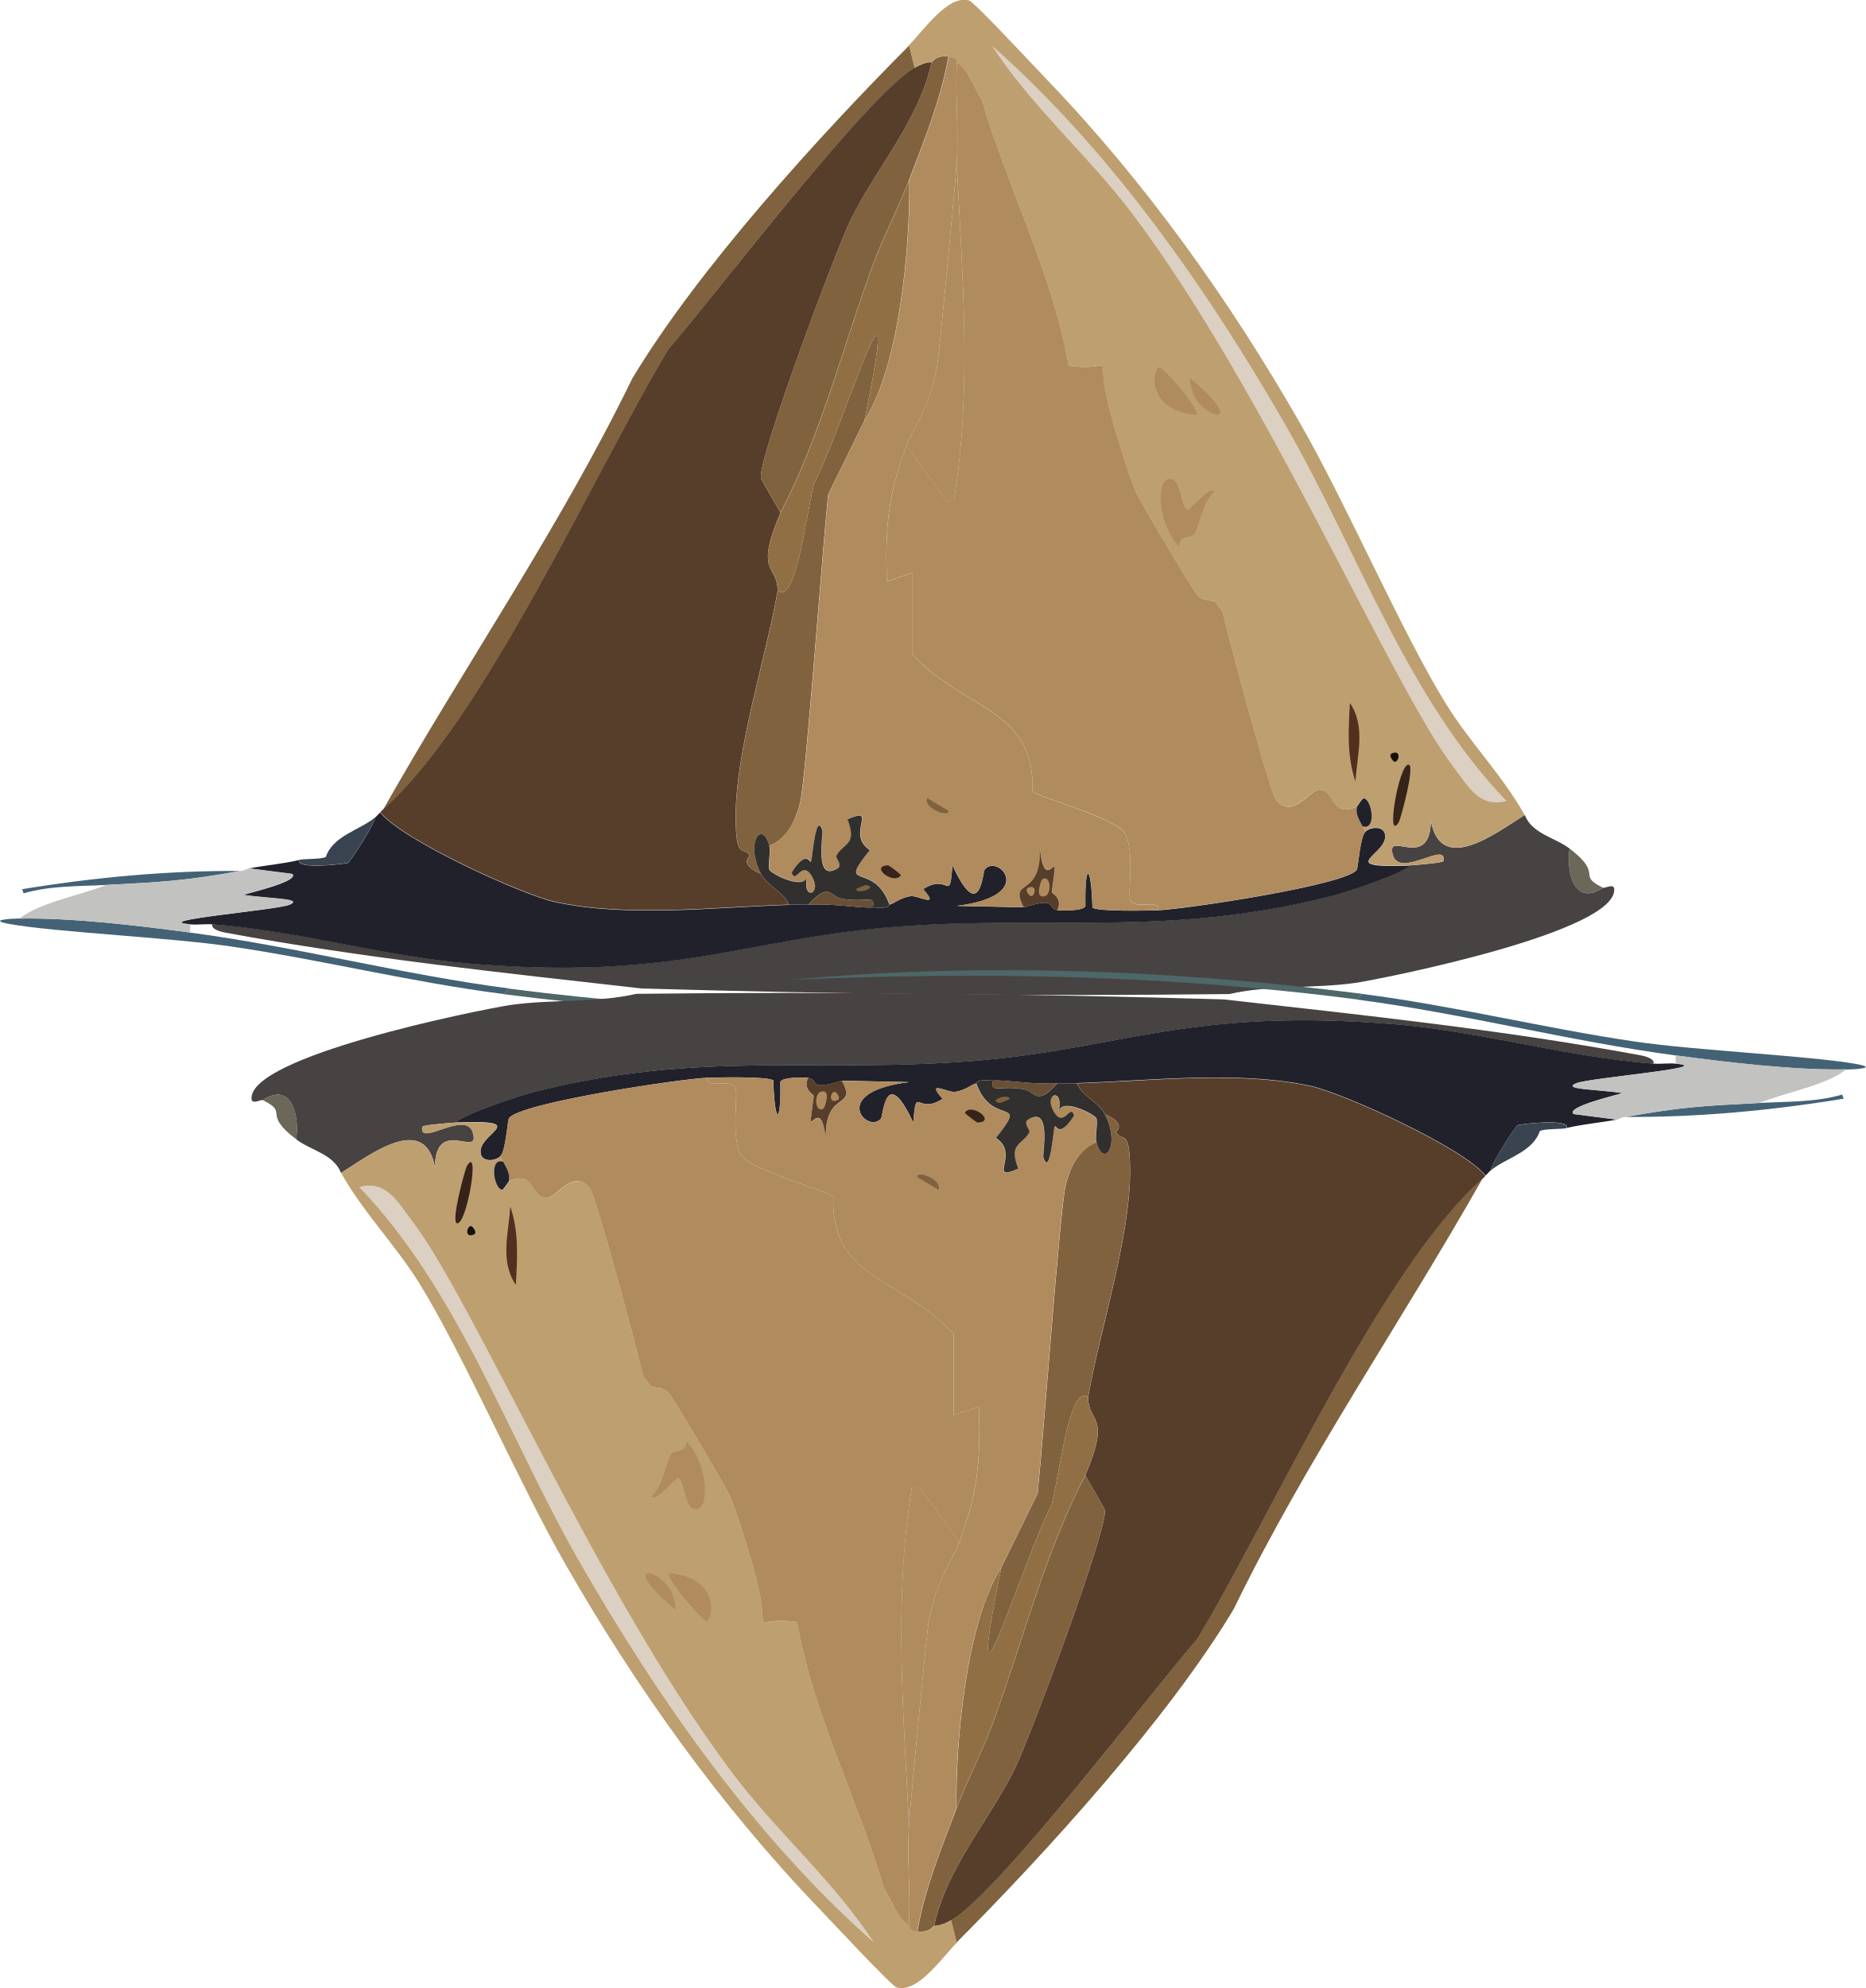
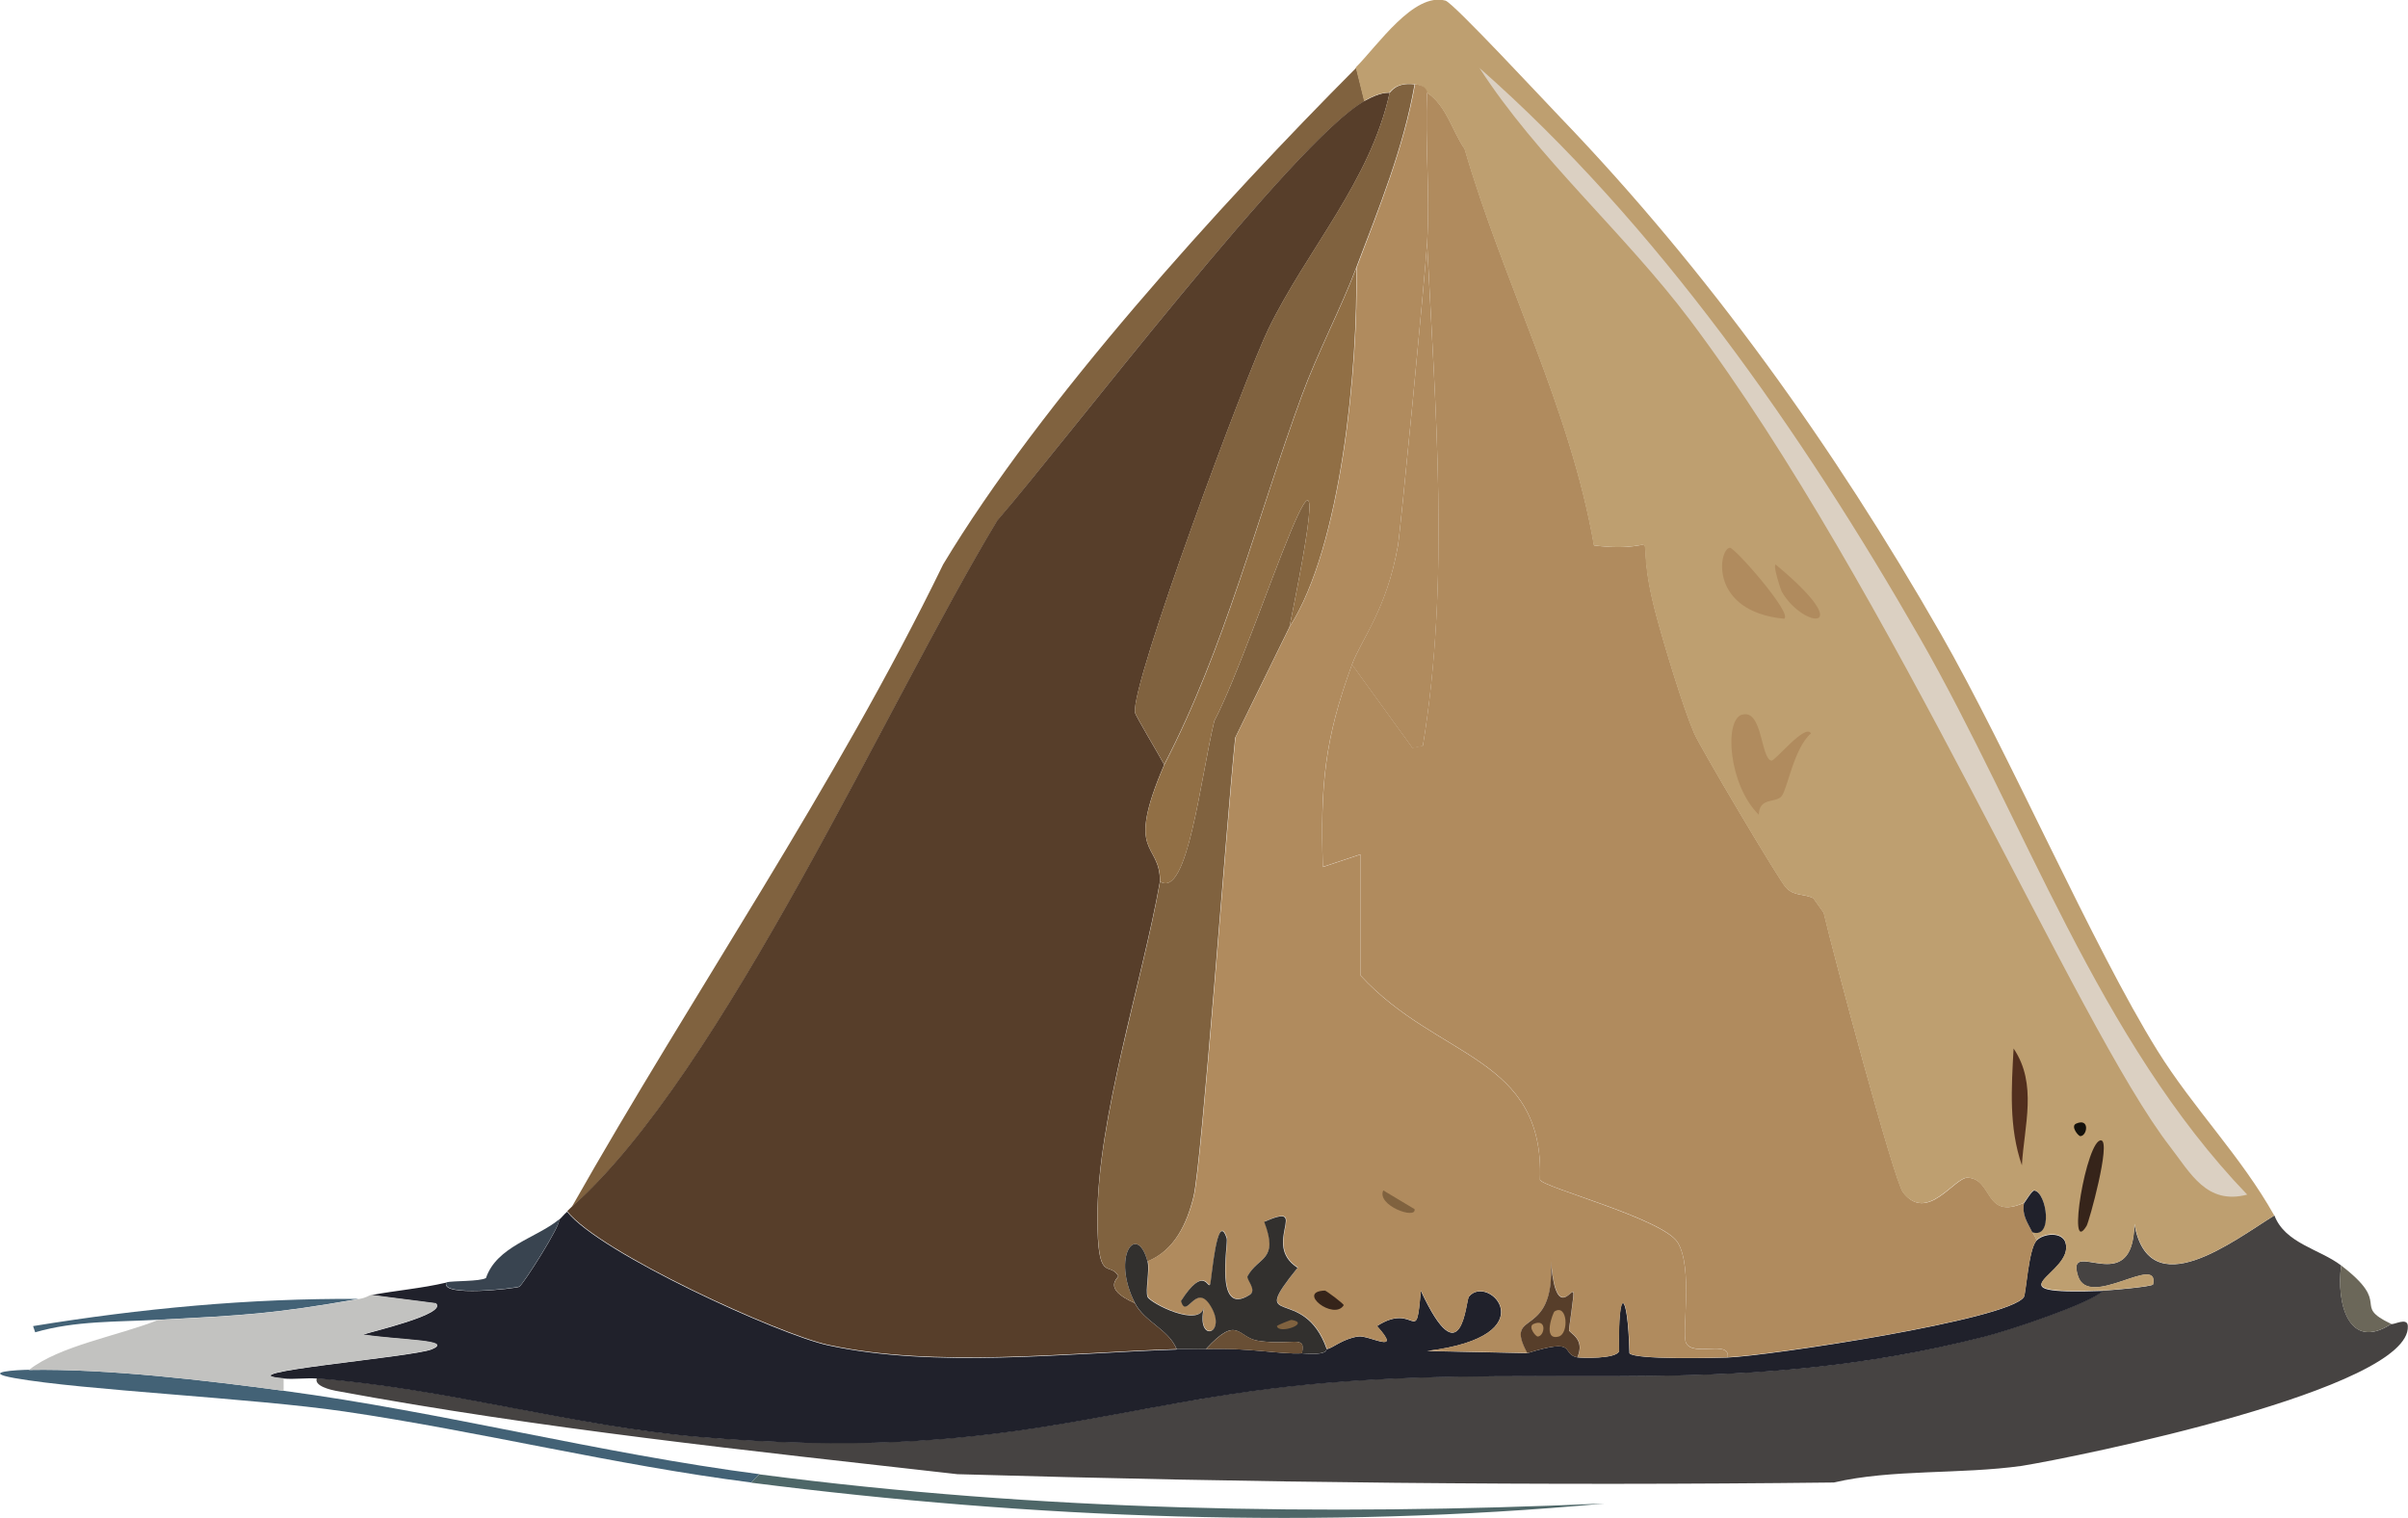
- <svg xmlns="http://www.w3.org/2000/svg" id="Ebene_2" viewBox="0 0 170.83 181.99">
+ <svg xmlns="http://www.w3.org/2000/svg" id="Ebene_2" viewBox="0 0 147.81 93.17">
  <defs>
    <style>.cls-1{fill:#522f1e;}.cls-1,.cls-2,.cls-3,.cls-4,.cls-5,.cls-6,.cls-7,.cls-8,.cls-9,.cls-10,.cls-11,.cls-12,.cls-13,.cls-14,.cls-15,.cls-16,.cls-17,.cls-18{stroke-width:0px;}.cls-2{fill:#4e6768;}.cls-3{fill:#573e2a;}.cls-4{fill:#464342;}.cls-5{fill:#394450;}.cls-6{fill:#36241a;}.cls-7{fill:#436276;}.cls-8{fill:#20212b;}.cls-9{fill:#14110b;}.cls-10{fill:#dbd0c2;}.cls-11{fill:#be9f70;}.cls-12{fill:#b08b5e;}.cls-13{fill:#c2c2c0;}.cls-14{fill:#916f45;}.cls-15{fill:#32302e;}.cls-16{fill:#80623f;}.cls-17{fill:#6b6759;}.cls-18{fill:#694f35;}</style>
  </defs>
  <g id="Ebene_1-2">
    <path class="cls-7" d="M1.78,84.09c4.76-.09,10.85.64,15.63,1.28,9.79,1.31,19.39,3.84,29.21,5.12l-.51.51c-8.39-1.07-16.66-3.14-24.98-4.36-5.68-.83-16.05-1.3-20.24-2.05-2.14-.38.19-.5.9-.51Z" />
    <path class="cls-2" d="M46.1,91.01l.51-.51c17.25,2.25,34.52,2.55,51.88,1.79-17.46,1.61-35.02.93-52.39-1.28Z" />
    <path class="cls-7" d="M22.02,79.73c-5.33.93-6.97,1-12.3,1.28-2.53.14-5.09.05-7.56.77l-.13-.38c6.6-1.08,13.28-1.71,19.98-1.67Z" />
    <path class="cls-16" d="M83.76,6.21c-4.32,2.43-18.27,20.8-22.54,25.75-6.75,11.18-16.82,33.91-26.13,42.14,7.48-13.22,16.15-25.77,22.8-39.45,5.98-9.96,17.04-22.14,25.36-30.49l.51,2.05Z" />
    <path class="cls-3" d="M85.3,5.7c-1.19,5.43-5.05,9.6-7.43,14.47-1.37,2.81-8.46,21.8-8.2,23.57.03.2,1.46,2.57,1.79,3.2-2.43,5.68-.25,4.68-.26,7.17-1.09,6.14-3.84,14.54-3.84,20.62,0,4.15.72,2.65,1.28,3.59.06.1-1.08.75,1.02,1.67.59,1.16,2.05,1.58,2.56,2.82-6.77.22-14.8,1.17-21.39-.26-2.99-.65-13.99-5.65-16.01-8.2.01-.01.08-.1.26-.26,9.31-8.24,19.38-30.96,26.13-42.14,4.28-4.94,18.23-23.32,22.54-25.75,1.06-.59,1.42-.48,1.54-.51Z" />
    <path class="cls-4" d="M139.61,74.61c.66,1.72,2.76,2.05,4.1,3.07-.31,2.27.44,5.3,3.07,3.59.16.07,1-.44,1.02.13.2,3.86-20.28,8.03-23.7,8.58-3.79.53-7.98.19-11.53,1.02-17.94.21-35.86.01-53.8-.51-12.74-1.44-25.55-2.78-38.17-5.12-.26-.05-1.35-.29-1.15-.77,7.87.59,15.85,2.95,23.44,3.59,18.96,1.59,25.2-2.23,38.68-3.33,14.35-1.17,25.19,1,40.22-2.82,1.58-.4,6.45-2.02,7.3-2.82.24,0,3.04-.23,3.07-.38.39-1.93-3.95,1.57-4.61-.51-.8-2.51,3.4,1.54,3.46-3.2.92,5.08,6.1,1.02,8.58-.51Z" />
    <path class="cls-8" d="M72.23,82.81c.58-.02,1.15.02,1.79,0,2.66-.1,4.59.34,5.89.26,1.7.15,1.46-.25,1.54-.26.34-.04.95-.63,1.92-.77.67-.1,2.77,1.16,1.15-.64,2.41-1.56,2.39,1.44,2.69-2.18,2.53,5.46,2.76.62,2.95.38,1.19-1.49,4.91,2.41-2.56,3.33l6.15.13c3.17-.98,2.01.03,3.07.26.21.04,2.4.11,2.56-.38-.08-4.07.54-3.83.64.13.32.4,5.16.29,6.02.26,2.43-.09,17.27-2.31,18.19-3.71.12-.19.29-2.94.77-3.46.43-.46,1.59-.56,1.79.13.56,1.94-4.97,3.21,2.31,2.95-.85.8-5.72,2.42-7.3,2.82-15.03,3.81-25.88,1.65-40.22,2.82-13.49,1.1-19.72,4.92-38.68,3.33-7.6-.64-15.57-2.99-23.44-3.59-.68-.05-1.37.06-2.05,0-3.95-.33,7.89-1.3,9.09-1.79,1.38-.57-1.8-.54-4.23-.9.41-.16,5.24-1.26,4.48-1.92l-3.97-.51c1.53-.29,3.08-.41,4.61-.77-.37.91,4.26.36,4.48.26.23-.11,2.64-3.9,2.43-4.1.15-.12.32-.35.51-.51,2.02,2.55,13.02,7.55,16.01,8.2,6.59,1.43,14.62.48,21.39.26Z" />
    <path class="cls-13" d="M17.41,84.6v.77c-4.78-.64-10.87-1.37-15.63-1.28,1.86-1.48,5.44-2.08,7.94-3.07,5.32-.28,6.97-.35,12.3-1.28.52-.09.6-.22.77-.26l3.97.51c.75.66-4.07,1.76-4.48,1.92,2.43.36,5.61.32,4.23.9-1.2.5-13.05,1.47-9.09,1.79Z" />
    <path class="cls-5" d="M34.31,74.87c.2.2-2.21,3.99-2.43,4.1-.22.11-4.86.66-4.48-.26.44-.1,2.03-.04,2.43-.26.66-1.94,3.06-2.44,4.48-3.59Z" />
    <path class="cls-17" d="M146.78,81.27c-2.64,1.71-3.39-1.32-3.07-3.59,3.2,2.45.58,2.39,3.07,3.59Z" />
    <path class="cls-12" d="M124.24,73.84c-.13.73.21,1.2.51,1.79.09.18.22.32.26.51-.48.52-.64,3.27-.77,3.46-.92,1.41-15.76,3.62-18.19,3.71.16-1.1-2.16.01-2.56-.9-.27-.61.45-4.6-.51-6.15-.9-1.46-8.21-3.36-8.45-3.84.28-7.61-6.28-7.39-11.02-12.55v-7.43l-2.31.77c-.15-5,.11-7.83,1.79-12.43l3.71,5.12.64-.13c1.67-10.16.76-20.61.26-30.87.19-3.05-.14-6.17,0-9.22,1.21.82,1.53,2.34,2.31,3.46,2.38,8.18,6.49,15.93,7.94,24.34,4.89.62,2.13-2.01,3.84,4.36.48,1.78,1.63,5.6,2.31,7.17.38.88,5.25,9.09,5.64,9.48.53.54,1.02.34,1.67.64l.64.9c.56,2.42,4.32,16.46,4.87,17.16,1.49,1.92,3.15-.93,3.97-.9,1.56.07,1.01,2.63,3.46,1.54Z" />
    <path class="cls-16" d="M86.83,5.18c-.68,3.9-2.19,7.58-3.59,11.27-.93,2.46-2.37,5.2-3.33,7.81-2.78,7.58-4.71,15.47-8.45,22.67-.34-.64-1.76-3-1.79-3.2-.26-1.77,6.82-20.76,8.2-23.57,2.38-4.88,6.24-9.05,7.43-14.47.08-.02.36-.66,1.54-.51Z" />
    <path class="cls-11" d="M95.8,7.23c9.1,9.47,16.79,20.25,23.31,31.64,4.23,7.39,9.36,19.25,13.32,25.62,2.2,3.54,5.13,6.48,7.17,10.12-2.48,1.53-7.66,5.59-8.58.51-.06,4.74-4.26.7-3.46,3.2.66,2.08,5-1.42,4.61.51-.03.15-2.84.38-3.07.38-7.27.26-1.74-1.01-2.31-2.95-.2-.69-1.37-.59-1.79-.13-.04-.19-.17-.34-.26-.51,1.3.43.88-2.43.13-2.56-.15-.03-.59.75-.64.77-2.45,1.1-1.9-1.47-3.46-1.54-.82-.03-2.48,2.81-3.97.9-.55-.7-4.3-14.75-4.87-17.16l-.64-.9c-.64-.3-1.13-.1-1.67-.64-.39-.39-5.26-8.6-5.64-9.48-.68-1.57-1.83-5.4-2.31-7.17-1.71-6.36,1.04-3.74-3.84-4.36-1.45-8.41-5.56-16.16-7.94-24.34-.77-1.12-1.1-2.64-2.31-3.46-.08-.05,0-.42-.77-.51-1.18-.14-1.46.49-1.54.51-.12.04-.48-.08-1.54.51l-.51-2.05c1.34-1.34,3.56-4.64,5.51-4.1.48.13,6.16,6.25,7.05,7.17Z" />
    <path class="cls-10" d="M90.8,4.16c10.88,9.56,19.85,22.44,27.03,34.97,6.5,11.36,10.98,24.69,20.11,34.2-2.49.65-3.48-1.32-4.74-2.95-5.75-7.42-17.08-34.26-29.46-50.73-4.02-5.34-9.38-9.97-12.94-15.5Z" />
    <path class="cls-12" d="M106.94,43.87c1.25-.36,1.13,2.68,1.79,2.82.22.05,2.09-2.31,2.43-1.67-1.04.9-1.44,3.39-1.79,3.84-.36.46-1.38.05-1.41,1.15-1.84-1.8-2.16-5.82-1.02-6.15Z" />
    <path class="cls-12" d="M106.18,33.62c.28-.04,3.92,4.1,3.33,4.36-4.61-.45-4.03-4.26-3.33-4.36Z" />
    <path class="cls-1" d="M123.6,64.36c1.48,2.19.65,4.73.51,7.17-.81-2.33-.64-4.76-.51-7.17Z" />
    <path class="cls-6" d="M128.98,70c.61.09-.75,5.01-.9,5.25-1.24,2.03,0-5.38.9-5.25Z" />
    <path class="cls-12" d="M108.99,34.65c5.14,4.26,1.69,3.96.38,1.67-.06-.1-.55-1.59-.38-1.67Z" />
    <path class="cls-8" d="M124.75,75.64c-.3-.6-.65-1.07-.51-1.79.05-.02.49-.8.64-.77.75.13,1.17,2.99-.13,2.56Z" />
    <path class="cls-9" d="M127.44,68.97c.85-.37.69.75.26.77-.13,0-.62-.61-.26-.77Z" />
    <path class="cls-16" d="M79.15,38.49l-3.33,6.79c-.55,5.34-2.05,26.08-2.56,28.18-.4,1.63-1.15,3.29-2.82,3.97-.65-2.43-2.25-.34-.77,2.56-2.11-.92-.96-1.56-1.02-1.67-.56-.94-1.28.56-1.28-3.59,0-6.08,2.76-14.48,3.84-20.62,1.69,1.09,2.48-6.36,3.33-9.86,2.59-4.9,8.35-24.1,4.61-5.76Z" />
    <path class="cls-14" d="M79.15,38.49c3.74-18.34-2.02.86-4.61,5.76-.85,3.5-1.64,10.96-3.33,9.86,0-2.5-2.18-1.49.26-7.17,3.75-7.21,5.67-15.1,8.45-22.67.96-2.62,2.4-5.35,3.33-7.81.1,6.02-.9,17.05-4.1,22.03Z" />
    <path class="cls-12" d="M82.99,40.79c.56-1.54,2.12-3.35,2.82-7.3.16-.92,1.66-16.52,1.79-18.57.5,10.26,1.42,20.72-.26,30.87l-.64.13-3.71-5.12Z" />
    <path class="cls-12" d="M87.6,5.7c-.14,3.06.19,6.17,0,9.22-.13,2.06-1.63,17.65-1.79,18.57-.69,3.95-2.25,5.76-2.82,7.3-1.69,4.6-1.95,7.43-1.79,12.43l2.31-.77v7.43c4.74,5.16,11.3,4.94,11.02,12.55.25.48,7.55,2.39,8.45,3.84.96,1.55.24,5.54.51,6.15.4.91,2.72-.21,2.56.9-.86.03-5.7.15-6.02-.26-.1-3.96-.72-4.19-.64-.13-.16.5-2.35.43-2.56.38.51-1.14-.49-1.47-.51-1.67-.01-.12.32-2.14.26-2.31-.11-.3-1.16,1.92-1.41-2.43.53,5.59-2.97,3.27-1.41,6.15l-6.15-.13c7.47-.92,3.75-4.82,2.56-3.33-.19.24-.42,5.08-2.95-.38-.3,3.62-.28.62-2.69,2.18,1.61,1.8-.48.55-1.15.64-.97.14-1.58.73-1.92.77-1.44-4.09-4.94-1.1-1.79-5-2.26-1.44.86-4.1-2.05-2.82.9,2.39-.34,2.1-1.02,3.33-.11.2.59.85.13,1.15-2.2,1.41-1.31-3.15-1.41-3.46-.61-1.88-.95,2.65-1.02,2.82-.15.33-.34-1.24-1.79,1.02.36,1.18.9-1.15,1.79.26,1.13,1.78-.91,2.4-.38.13-.29,1.28-3.3-.26-3.46-.64-.15-.36.14-1.65,0-2.18,1.66-.68,2.42-2.34,2.82-3.97.51-2.1,2.01-22.84,2.56-28.18l3.33-6.79c3.2-4.99,4.2-16.01,4.1-22.03,1.4-3.7,2.9-7.37,3.59-11.27.77.09.69.46.77.51Z" />
    <path class="cls-6" d="M81.33,79.22c.07,0,1.19.83,1.15.9-.6.96-2.94-.85-1.15-.9Z" />
    <path class="cls-16" d="M84.91,73.07l1.92,1.15c.13.67-2.35-.23-1.92-1.15Z" />
    <path class="cls-15" d="M81.45,82.81c-.08,0,.16.4-1.54.26.28-1.19-.6-.45-2.69-.77-1.28-.2-1.22-1.64-3.2.51-.64.02-1.22-.02-1.79,0-.52-1.24-1.97-1.66-2.56-2.82-1.48-2.9.12-4.99.77-2.56.14.53-.15,1.81,0,2.18.16.38,3.17,1.92,3.46.64-.52,2.27,1.51,1.65.38-.13-.89-1.4-1.44.92-1.79-.26,1.45-2.26,1.64-.69,1.79-1.02.08-.16.42-4.69,1.02-2.82.1.31-.79,4.87,1.41,3.46.47-.3-.24-.96-.13-1.15.68-1.23,1.93-.94,1.02-3.33,2.91-1.28-.22,1.37,2.05,2.82-3.14,3.89.36.91,1.79,5Z" />
    <path class="cls-18" d="M79.92,83.07c-1.3.08-3.24-.35-5.89-.26,1.98-2.15,1.93-.71,3.2-.51,2.09.32,2.97-.42,2.69.77Z" />
    <path class="cls-16" d="M79.28,81.02c1.21.2-.8.91-.9.38,0-.05.85-.39.9-.38Z" />
    <path class="cls-3" d="M96.82,83.32c-1.07-.22.1-1.24-3.07-.26-1.56-2.88,1.94-.56,1.41-6.15.25,4.36,1.3,2.13,1.41,2.43.06.17-.27,2.19-.26,2.31.02.19,1.02.53.51,1.67Z" />
    <path class="cls-12" d="M95.42,80.5c.8-.5.9,1.36.26,1.54-1.02.28-.35-1.48-.26-1.54Z" />
    <path class="cls-12" d="M94.13,81.27c.85-.37.69.75.26.77-.13,0-.62-.61-.26-.77Z" />
-     <path class="cls-7" d="M169.05,97.9c-4.76.09-10.85-.64-15.63-1.28-9.79-1.31-19.39-3.84-29.21-5.12l.51-.51c8.39,1.07,16.66,3.14,24.98,4.36,5.68.83,16.05,1.3,20.24,2.05,2.14.38-.19.5-.9.51Z" />
-     <path class="cls-2" d="M124.73,90.98l-.51.51c-17.25-2.25-34.52-2.55-51.88-1.79,17.46-1.61,35.02-.93,52.39,1.28Z" />
-     <path class="cls-7" d="M148.81,102.25c5.33-.93,6.97-1,12.3-1.28,2.53-.14,5.09-.05,7.56-.77l.13.38c-6.6,1.08-13.28,1.71-19.98,1.67Z" />
-     <path class="cls-16" d="M87.07,175.78c4.32-2.43,18.27-20.8,22.54-25.75,6.75-11.18,16.82-33.91,26.13-42.14-7.48,13.22-16.15,25.77-22.8,39.45-5.98,9.96-17.04,22.14-25.36,30.49l-.51-2.05Z" />
-     <path class="cls-3" d="M85.53,176.29c1.19-5.43,5.05-9.6,7.43-14.47,1.37-2.81,8.46-21.8,8.2-23.57-.03-.2-1.46-2.57-1.79-3.2,2.43-5.68.25-4.68.26-7.17,1.09-6.14,3.84-14.54,3.84-20.62,0-4.15-.72-2.65-1.28-3.59-.06-.1,1.08-.75-1.02-1.67-.59-1.16-2.05-1.58-2.56-2.82,6.77-.22,14.8-1.17,21.39.26,2.99.65,13.99,5.65,16.01,8.2-.01.01-.08.1-.26.26-9.31,8.24-19.38,30.96-26.13,42.14-4.28,4.94-18.23,23.32-22.54,25.75-1.06.59-1.42.48-1.54.51Z" />
-     <path class="cls-4" d="M31.22,107.37c-.66-1.72-2.76-2.05-4.1-3.07.31-2.27-.44-5.3-3.07-3.59-.16-.07-1,.44-1.02-.13-.2-3.86,20.28-8.03,23.7-8.58,3.79-.53,7.98-.19,11.53-1.02,17.94-.21,35.86-.01,53.8.51,12.74,1.44,25.55,2.78,38.17,5.12.26.05,1.35.29,1.15.77-7.87-.59-15.85-2.95-23.44-3.59-18.96-1.59-25.2,2.23-38.68,3.33-14.35,1.17-25.19-1-40.22,2.82-1.58.4-6.45,2.02-7.3,2.82-.24,0-3.04.23-3.07.38-.39,1.93,3.95-1.57,4.61.51.8,2.51-3.4-1.54-3.46,3.2-.92-5.08-6.1-1.02-8.58.51Z" />
-     <path class="cls-8" d="M98.6,99.18c-.58.02-1.15-.02-1.79,0-2.66.1-4.59-.34-5.89-.26-1.7-.15-1.46.25-1.54.26-.34.04-.95.63-1.92.77-.67.1-2.77-1.16-1.15.64-2.41,1.56-2.39-1.44-2.69,2.18-2.53-5.46-2.76-.62-2.95-.38-1.19,1.49-4.91-2.41,2.56-3.33q-3.07-.06-6.15-.13c-3.17.98-2.01-.03-3.07-.26-.21-.04-2.4-.11-2.56.38.08,4.07-.54,3.83-.64-.13-.32-.4-5.16-.29-6.02-.26-2.43.09-17.27,2.31-18.19,3.71-.12.19-.29,2.94-.77,3.46-.43.46-1.59.56-1.79-.13-.56-1.94,4.97-3.21-2.31-2.95.85-.8,5.72-2.42,7.3-2.82,15.03-3.81,25.88-1.65,40.22-2.82,13.49-1.1,19.72-4.92,38.68-3.33,7.6.64,15.57,2.99,23.44,3.59.68.05,1.37-.06,2.05,0,3.95.33-7.89,1.3-9.09,1.79-1.38.57,1.8.54,4.23.9-.41.16-5.24,1.26-4.48,1.92l3.97.51c-1.53.29-3.08.41-4.61.77.37-.91-4.26-.36-4.48-.26-.23.11-2.64,3.9-2.43,4.1-.15.12-.32.35-.51.51-2.02-2.55-13.02-7.55-16.01-8.2-6.59-1.43-14.62-.48-21.39-.26Z" />
-     <path class="cls-13" d="M153.42,97.38v-.77c4.78.64,10.87,1.37,15.63,1.28-1.86,1.48-5.44,2.08-7.94,3.07-5.32.28-6.97.35-12.3,1.28-.52.09-.6.22-.77.26l-3.97-.51c-.75-.66,4.07-1.76,4.48-1.92-2.43-.36-5.61-.32-4.23-.9,1.2-.5,13.05-1.47,9.09-1.79Z" />
-     <path class="cls-5" d="M136.51,107.12c-.2-.2,2.21-3.99,2.43-4.1.22-.11,4.86-.66,4.48.26-.44.1-2.03.04-2.43.26-.66,1.94-3.06,2.44-4.48,3.59Z" />
-     <path class="cls-17" d="M24.05,100.71c2.64-1.71,3.39,1.32,3.07,3.59-3.2-2.45-.58-2.39-3.07-3.59Z" />
-     <path class="cls-12" d="M46.59,108.14c.13-.73-.21-1.2-.51-1.79-.09-.18-.22-.32-.26-.51.48-.52.64-3.27.77-3.46.92-1.41,15.76-3.62,18.19-3.71-.16,1.1,2.16-.01,2.56.9.27.61-.45,4.6.51,6.15.9,1.46,8.21,3.36,8.45,3.84-.28,7.61,6.28,7.39,11.02,12.55v7.43q1.15-.38,2.31-.77c.15,5-.11,7.83-1.79,12.43l-3.71-5.12-.64.13c-1.67,10.16-.76,20.61-.26,30.87-.19,3.05.14,6.17,0,9.22-1.21-.82-1.53-2.34-2.31-3.46-2.38-8.18-6.49-15.93-7.94-24.34-4.89-.62-2.13,2.01-3.84-4.36-.48-1.78-1.63-5.6-2.31-7.17-.38-.88-5.25-9.09-5.64-9.48-.53-.54-1.02-.34-1.67-.64l-.64-.9c-.56-2.42-4.32-16.46-4.87-17.16-1.49-1.92-3.15.93-3.97.9-1.56-.07-1.01-2.63-3.46-1.54Z" />
-     <path class="cls-16" d="M84,176.8c.68-3.9,2.19-7.58,3.59-11.27.93-2.46,2.37-5.2,3.33-7.81,2.78-7.58,4.71-15.47,8.45-22.67.34.64,1.76,3,1.79,3.2.26,1.77-6.82,20.76-8.2,23.57-2.38,4.88-6.24,9.05-7.43,14.47-.08.02-.36.66-1.54.51Z" />
-     <path class="cls-11" d="M75.03,174.75c-9.1-9.47-16.79-20.25-23.31-31.64-4.23-7.39-9.36-19.25-13.32-25.62-2.2-3.54-5.13-6.48-7.17-10.12,2.48-1.53,7.66-5.59,8.58-.51.06-4.74,4.26-.7,3.46-3.2-.66-2.08-5,1.42-4.61-.51.03-.15,2.84-.38,3.07-.38,7.27-.26,1.74,1.01,2.31,2.95.2.69,1.37.59,1.79.13.04.19.17.34.26.51-1.3-.43-.88,2.43-.13,2.56.15.03.59-.75.64-.77,2.45-1.1,1.9,1.47,3.46,1.54.82.03,2.48-2.81,3.97-.9.55.7,4.3,14.75,4.87,17.16l.64.9c.64.3,1.13.1,1.67.64.39.39,5.26,8.6,5.64,9.48.68,1.57,1.83,5.4,2.31,7.17,1.71,6.36-1.04,3.74,3.84,4.36,1.45,8.41,5.56,16.16,7.94,24.34.77,1.12,1.1,2.64,2.31,3.46.08.05,0,.42.77.51,1.18.14,1.46-.49,1.54-.51.12-.04.48.08,1.54-.51l.51,2.05c-1.34,1.34-3.56,4.64-5.51,4.1-.48-.13-6.16-6.25-7.05-7.17Z" />
-     <path class="cls-10" d="M80.02,177.83c-10.88-9.56-19.85-22.44-27.03-34.97-6.5-11.36-10.98-24.69-20.11-34.2,2.49-.65,3.48,1.32,4.74,2.95,5.75,7.42,17.08,34.26,29.46,50.73,4.02,5.34,9.38,9.97,12.94,15.5Z" />
-     <path class="cls-12" d="M63.88,138.12c-1.25.36-1.13-2.68-1.79-2.82-.22-.05-2.09,2.31-2.43,1.67,1.04-.9,1.44-3.39,1.79-3.84.36-.46,1.38-.05,1.41-1.15,1.84,1.8,2.16,5.82,1.02,6.15Z" />
-     <path class="cls-12" d="M64.65,148.37c-.28.04-3.92-4.1-3.33-4.36,4.61.45,4.03,4.26,3.33,4.36Z" />
-     <path class="cls-1" d="M47.23,117.62c-1.48-2.19-.65-4.73-.51-7.17.81,2.33.64,4.76.51,7.17Z" />
-     <path class="cls-6" d="M41.85,111.99c-.61-.09.75-5.01.9-5.25,1.24-2.03,0,5.38-.9,5.25Z" />
-     <path class="cls-12" d="M61.83,147.34c-5.14-4.26-1.69-3.96-.38-1.67.06.1.55,1.59.38,1.67Z" />
-     <path class="cls-8" d="M46.08,106.35c.3.6.65,1.07.51,1.79-.05.02-.49.8-.64.77-.75-.13-1.17-2.99.13-2.56Z" />
-     <path class="cls-9" d="M43.39,113.01c-.85.37-.69-.75-.26-.77.13,0,.62.61.26.77Z" />
-     <path class="cls-16" d="M91.68,143.5l3.33-6.79c.55-5.34,2.05-26.08,2.56-28.18.4-1.63,1.15-3.29,2.82-3.97.65,2.43,2.25.34.77-2.56,2.11.92.96,1.56,1.02,1.67.56.94,1.28-.56,1.28,3.59,0,6.08-2.76,14.48-3.84,20.62-1.69-1.09-2.48,6.36-3.33,9.86-2.59,4.9-8.35,24.1-4.61,5.76Z" />
-     <path class="cls-14" d="M91.68,143.5c-3.74,18.34,2.02-.86,4.61-5.76.85-3.5,1.64-10.96,3.33-9.86,0,2.5,2.18,1.49-.26,7.17-3.75,7.21-5.67,15.1-8.45,22.67-.96,2.62-2.4,5.35-3.33,7.81-.1-6.02.9-17.05,4.1-22.03Z" />
-     <path class="cls-12" d="M87.84,141.19c-.56,1.54-2.12,3.35-2.82,7.3-.16.92-1.66,16.52-1.79,18.57-.5-10.26-1.42-20.72.26-30.87l.64-.13,3.71,5.12Z" />
-     <path class="cls-12" d="M83.23,176.29c.14-3.06-.19-6.17,0-9.22.13-2.06,1.63-17.65,1.79-18.57.69-3.95,2.25-5.76,2.82-7.3,1.69-4.6,1.95-7.43,1.79-12.43l-2.31.77v-7.43c-4.74-5.16-11.3-4.94-11.02-12.55-.25-.48-7.55-2.39-8.45-3.84-.96-1.55-.24-5.54-.51-6.15-.4-.91-2.72.21-2.56-.9.86-.03,5.7-.15,6.02.26.1,3.96.72,4.19.64.13.16-.5,2.35-.43,2.56-.38-.51,1.14.49,1.47.51,1.67.01.12-.32,2.14-.26,2.31.11.3,1.16-1.92,1.41,2.43-.53-5.59,2.97-3.27,1.41-6.15q3.07.06,6.15.13c-7.47.92-3.75,4.82-2.56,3.33.19-.24.42-5.08,2.95.38.3-3.62.28-.62,2.69-2.18-1.61-1.8.48-.55,1.15-.64.97-.14,1.58-.73,1.92-.77,1.44,4.09,4.94,1.1,1.79,5,2.26,1.44-.86,4.1,2.05,2.82-.9-2.39.34-2.1,1.02-3.33.11-.2-.59-.85-.13-1.15,2.2-1.41,1.31,3.15,1.41,3.46.61,1.88.95-2.65,1.02-2.82.15-.33.34,1.24,1.79-1.02-.36-1.18-.9,1.15-1.79-.26-1.13-1.78.91-2.4.38-.13.29-1.28,3.3.26,3.46.64.15.36-.14,1.65,0,2.18-1.66.68-2.42,2.34-2.82,3.97-.51,2.1-2.01,22.84-2.56,28.18l-3.33,6.79c-3.2,4.99-4.2,16.01-4.1,22.03-1.4,3.7-2.9,7.37-3.59,11.27-.77-.09-.69-.46-.77-.51Z" />
-     <path class="cls-6" d="M89.5,102.76c-.07,0-1.19-.83-1.15-.9.6-.96,2.94.85,1.15.9Z" />
-     <path class="cls-16" d="M85.92,108.91l-1.92-1.15c-.13-.67,2.35.23,1.92,1.15Z" />
-     <path class="cls-15" d="M89.38,99.18c.08,0-.16-.4,1.54-.26-.28,1.19.6.45,2.69.77,1.28.2,1.22,1.64,3.2-.51.64-.02,1.22.02,1.79,0,.52,1.24,1.97,1.66,2.56,2.82,1.48,2.9-.12,4.99-.77,2.56-.14-.53.15-1.81,0-2.18-.16-.38-3.17-1.92-3.46-.64.52-2.27-1.51-1.65-.38.13.89,1.4,1.44-.92,1.79.26-1.45,2.26-1.64.69-1.79,1.02-.08.16-.42,4.69-1.02,2.82-.1-.31.79-4.87-1.41-3.46-.47.3.24.96.13,1.15-.68,1.23-1.93.94-1.02,3.33-2.91,1.28.22-1.37-2.05-2.82,3.14-3.89-.36-.91-1.79-5Z" />
-     <path class="cls-18" d="M90.91,98.92c1.3-.08,3.24.35,5.89.26-1.98,2.15-1.93.71-3.2.51-2.09-.32-2.97.42-2.69-.77Z" />
-     <path class="cls-16" d="M91.55,100.97c-1.21-.2.8-.91.9-.38,0,.05-.85.39-.9.38Z" />
-     <path class="cls-3" d="M74,98.66c1.07.22-.1,1.24,3.07.26,1.56,2.88-1.94.56-1.41,6.15-.25-4.36-1.3-2.13-1.41-2.43-.06-.17.27-2.19.26-2.31-.02-.19-1.02-.53-.51-1.67Z" />
-     <path class="cls-12" d="M75.41,101.48c-.8.5-.9-1.36-.26-1.54,1.02-.28.35,1.48.26,1.54Z" />
-     <path class="cls-12" d="M76.69,100.71c-.85.37-.69-.75-.26-.77.13,0,.62.61.26.77Z" />
  </g>
</svg>
